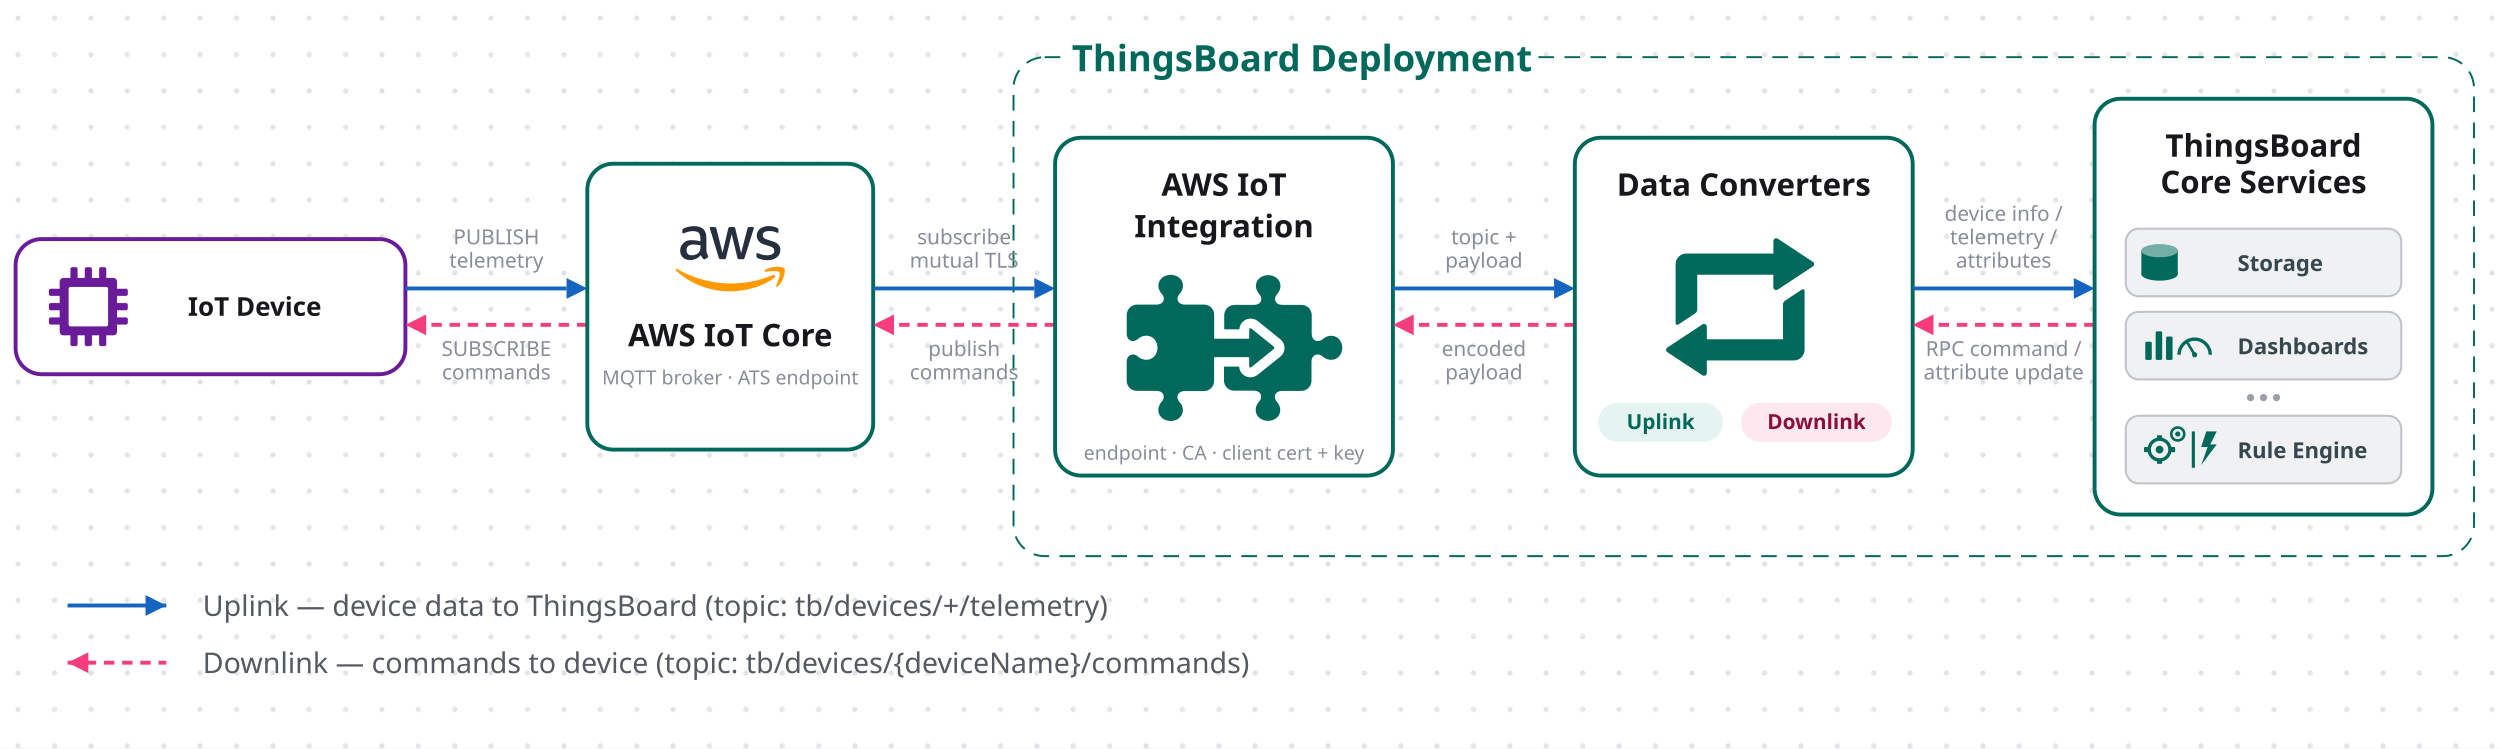
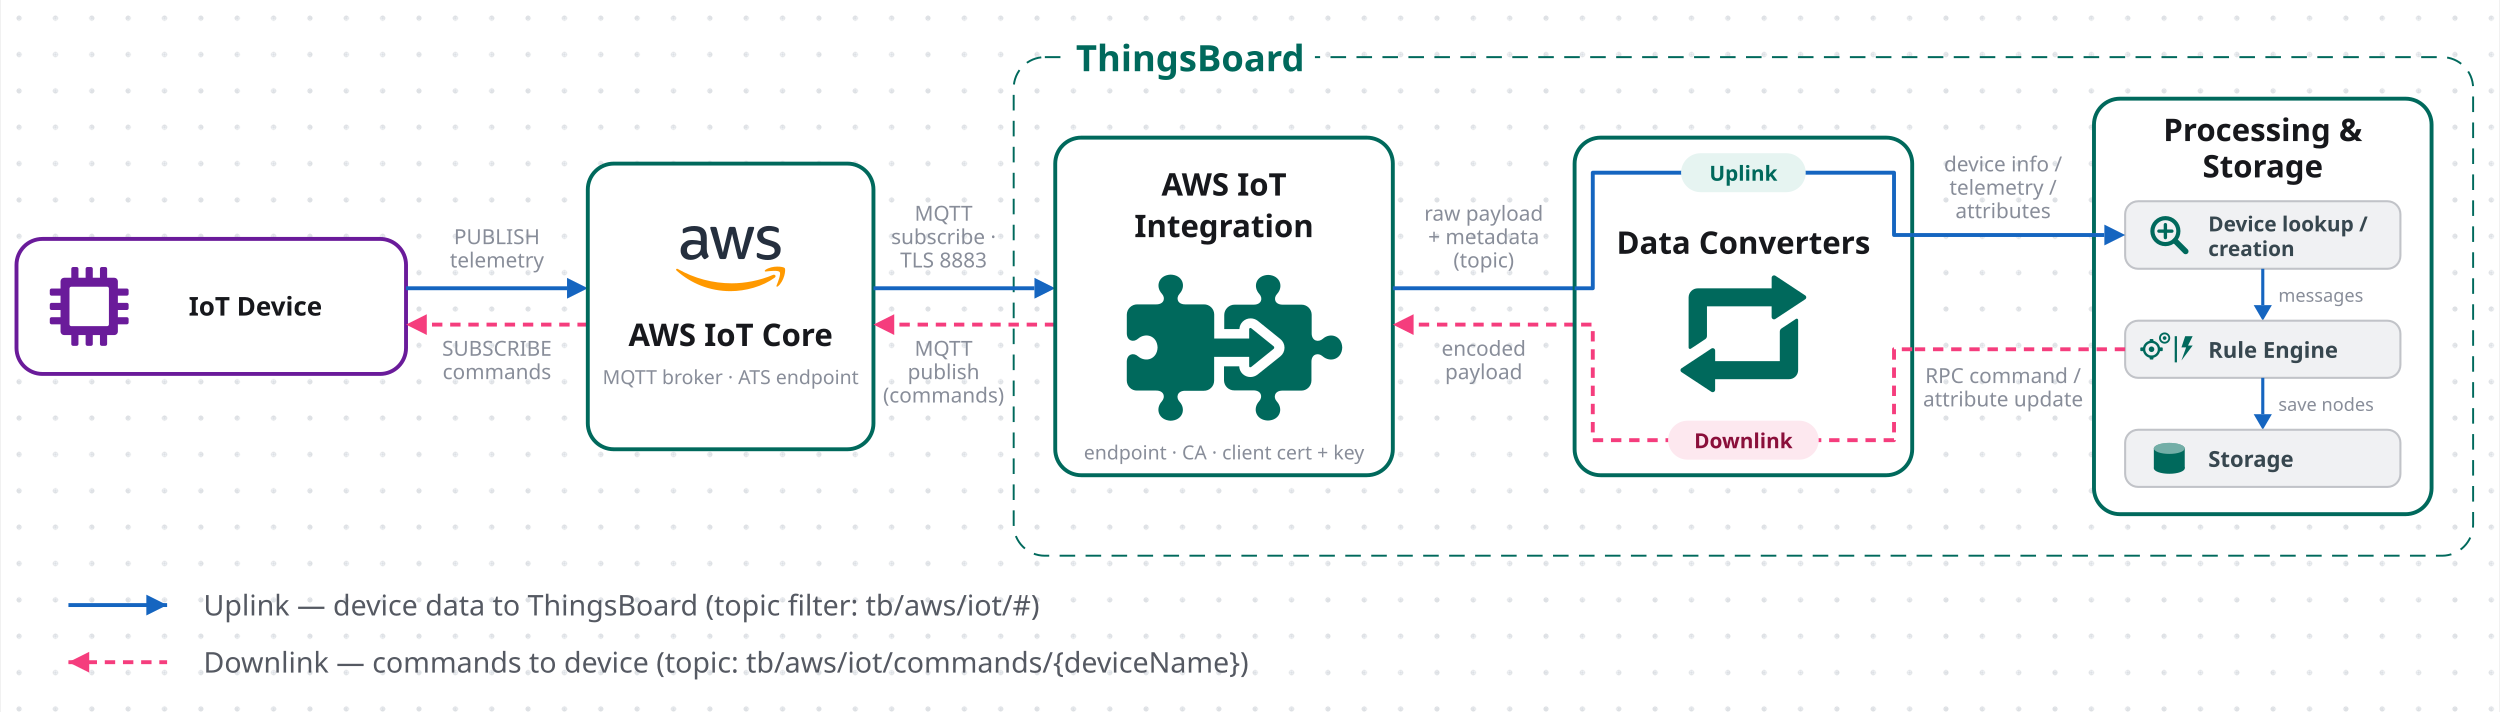
- <svg xmlns="http://www.w3.org/2000/svg" width="1443" height="432" viewBox="0 0 962 288">
+ <svg xmlns="http://www.w3.org/2000/svg" width="1430" height="407" viewBox="0 0 962 274">
  <defs>
    <clipPath id="clip0">
      <path fill="#fff" d="M0 0h962v288H0z" />
    </clipPath>
    <pattern id="dots" width="14" height="14" x="0" y="0" patternUnits="userSpaceOnUse">
      <circle cx="7" cy="7" r="1" fill="#dde0e4" />
    </pattern>
  </defs>
  <g clip-path="url(#clip0)">
    <path fill="#fff" d="M0 0h962v288H0z" />
    <path fill="url(#dots)" d="M0 0h962v288H0z" />
    <g transform="translate(0 33)">
      <rect width="562" height="192" x="390" y="-11" fill="none" stroke="#00695c" stroke-dasharray="6,4" stroke-width=".75" rx="12" />
-       <path fill="#fff" d="M410-18h178v14H410z" />
-       <text x="501" y="-11" fill="#00695c" dominant-baseline="central" font-family="system-ui,sans-serif" font-size="14" font-weight="600" text-anchor="middle" textLength="174">ThingsBoard Deployment</text>
+       <path fill="#fff" d="M410-18h96v14h-96z" />
+       <text x="458" y="-11" fill="#00695c" dominant-baseline="central" font-family="system-ui,sans-serif" font-size="14" font-weight="600" text-anchor="middle" textLength="88">ThingsBoard</text>
      <rect width="150" height="52" x="6" y="59" fill="#fff" stroke="#6a1b9a" stroke-width="1.5" rx="10" />
      <g fill="#6a1b9a" transform="matrix(.69 0 0 .69 13.3 64.3)">
        <rect width="32" height="32" x="14" y="14" rx="2" />
        <rect width="22" height="22" x="19" y="19" fill="#fff" rx="1" />
        <rect width="4" height="7" x="20" y="8" rx="1" />
        <rect width="4" height="7" x="28" y="8" rx="1" />
        <rect width="4" height="7" x="36" y="8" rx="1" />
        <rect width="4" height="7" x="20" y="45" rx="1" />
        <rect width="4" height="7" x="28" y="45" rx="1" />
        <rect width="4" height="7" x="36" y="45" rx="1" />
        <rect width="7" height="4" x="8" y="20" rx="1" />
        <rect width="7" height="4" x="8" y="28" rx="1" />
        <rect width="7" height="4" x="8" y="36" rx="1" />
        <rect width="7" height="4" x="45" y="20" rx="1" />
        <rect width="7" height="4" x="45" y="28" rx="1" />
        <rect width="7" height="4" x="45" y="36" rx="1" />
      </g>
      <text x="98" y="85" fill="#17181c" dominant-baseline="middle" font-family="system-ui,sans-serif" font-size="10" font-weight="600" text-anchor="middle">IoT Device</text>
      <path stroke="#1565c0" stroke-width="1.5" d="M156 78h62" />
      <path fill="#1565c0" d="m218 74 8 4-8 4z" />
      <text x="191" y="61" fill="#888d99" font-family="system-ui,sans-serif" font-size="8" text-anchor="middle">PUBLISH</text>
      <text x="191" y="70" fill="#888d99" font-family="system-ui,sans-serif" font-size="8" text-anchor="middle">telemetry</text>
      <path stroke="#f53d7d" stroke-dasharray="4,3" stroke-width="1.5" d="M226 92h-62" />
      <path fill="#f53d7d" d="m164 88-8 4 8 4z" />
      <text x="191" y="104" fill="#888d99" font-family="system-ui,sans-serif" font-size="8" text-anchor="middle">SUBSCRIBE</text>
      <text x="191" y="113" fill="#888d99" font-family="system-ui,sans-serif" font-size="8" text-anchor="middle">commands</text>
      <rect width="110" height="110" x="226" y="30" fill="#fff" stroke="#00695c" stroke-width="1.5" rx="10" />
      <g>
        <path fill="#252f3e" d="M271.84 63.12q0 .79.15 1.24.16.47.45 1.01.1.17.1.32 0 .21-.27.42l-.88.59a1 1 0 0 1-.36.12q-.21 0-.42-.2-.3-.31-.5-.65-.22-.35-.44-.82a5.2 5.2 0 0 1-4.1 1.92q-1.77 0-2.8-1a3.6 3.6 0 0 1-1.03-2.68q0-1.8 1.27-2.88c1.27-1.08 1.98-1.09 3.42-1.09q.71 0 1.48.11.78.11 1.6.3v-1.01q0-1.59-.65-2.24-.67-.64-2.28-.64-.74 0-1.5.18a8 8 0 0 0-1.51.48 4 4 0 0 1-.72.22q-.3 0-.29-.43v-.69q0-.34.1-.48c.1-.14.2-.2.39-.3a8 8 0 0 1 1.76-.63 9 9 0 0 1 2.18-.26q2.49 0 3.66 1.13 1.16 1.13 1.16 3.44v4.52zm-5.68 2.12q.7 0 1.44-.25a2.5 2.5 0 0 0 1.33-.9q.35-.39.48-.88.13-.5.14-1.22v-.59a12 12 0 0 0-2.6-.32q-1.4 0-2.08.56-.7.56-.69 1.6 0 .98.52 1.49.5.52 1.46.51m11.22 1.51q-.37 0-.53-.14t-.3-.54l-3.28-10.8a3 3 0 0 1-.12-.56q0-.34.33-.35h1.37q.4 0 .55.14t.28.55l2.34 9.24 2.18-9.24q.1-.42.27-.55c.17-.13.3-.14.56-.14h1.12q.39 0 .55.14.18.14.27.55l2.2 9.36 2.42-9.36q.13-.42.28-.55.17-.13.55-.14h1.3q.34 0 .35.35l-.03.23q-.01.13-.1.35l-3.37 10.8q-.12.4-.29.54a1 1 0 0 1-.53.14h-1.2q-.4 0-.56-.14c-.16-.14-.21-.28-.27-.56l-2.16-9.01-2.15 9q-.1.41-.27.55c-.17.14-.3.14-.56.14zm17.95.38a9 9 0 0 1-3.76-.81q-.34-.2-.43-.4a1 1 0 0 1-.08-.38v-.71q0-.44.32-.44.13 0 .25.04l.35.14a8 8 0 0 0 3.2.66q1.32 0 2.04-.46c.72-.46.72-.75.72-1.33q0-.58-.37-.98a3.5 3.5 0 0 0-1.41-.72l-2.03-.63a4.3 4.3 0 0 1-2.23-1.42 3.33 3.33 0 0 1 .68-4.73q.63-.48 1.45-.72c.82-.24 1.15-.24 1.76-.24q.47 0 .94.06l.9.15q.43.1.8.22c.37.12.45.17.59.25q.3.17.42.35t.12.46v.66q0 .45-.32.45-.17 0-.53-.17a6.4 6.4 0 0 0-2.68-.54q-1.2 0-1.86.39c-.66.39-.65.67-.65 1.24q0 .6.41 1c.41.4.8.52 1.54.76l1.98.63q1.52.48 2.17 1.34c.65.86.64 1.23.64 1.96q0 .9-.36 1.62-.37.72-1.02 1.22-.65.51-1.55.79-.94.3-2 .29" />
        <path fill="#f90" d="M297.97 73.92c-4.6 3.4-11.27 5.2-17.01 5.2-8.05 0-15.3-2.98-20.77-7.92-.44-.4-.05-.93.47-.62a42 42 0 0 0 20.79 5.52c5.1 0 10.7-1.06 15.85-3.24.77-.35 1.43.5.67 1.06" />
        <path fill="#f90" d="M299.89 71.74c-.6-.75-3.89-.36-5.38-.18-.45.05-.52-.34-.11-.63 2.62-1.84 6.94-1.31 7.44-.7.5.63-.14 4.95-2.6 7.01-.37.33-.74.16-.57-.26.56-1.38 1.8-4.5 1.22-5.24" />
      </g>
      <text x="281" y="96" fill="#17181c" dominant-baseline="middle" font-family="system-ui,sans-serif" font-size="12" font-weight="600" text-anchor="middle">AWS IoT Core</text>
      <text x="281" y="112" fill="#888d99" dominant-baseline="central" font-family="system-ui,sans-serif" font-size="7.5" text-anchor="middle">MQTT broker · ATS endpoint</text>
      <path stroke="#1565c0" stroke-width="1.5" d="M336 78h62" />
      <path fill="#1565c0" d="m398 74 8 4-8 4z" />
-       <text x="371" y="61" fill="#888d99" font-family="system-ui,sans-serif" font-size="8" text-anchor="middle">subscribe</text>
-       <text x="371" y="70" fill="#888d99" font-family="system-ui,sans-serif" font-size="8" text-anchor="middle">mutual TLS</text>
+       <text x="363" y="52" fill="#888d99" font-family="system-ui,sans-serif" font-size="8" text-anchor="middle">MQTT</text>
+       <text x="363" y="61" fill="#888d99" font-family="system-ui,sans-serif" font-size="8" text-anchor="middle">subscribe ·</text>
+       <text x="363" y="70" fill="#888d99" font-family="system-ui,sans-serif" font-size="8" text-anchor="middle">TLS 8883</text>
      <path stroke="#f53d7d" stroke-dasharray="4,3" stroke-width="1.5" d="M406 92h-62" />
      <path fill="#f53d7d" d="m344 88-8 4 8 4z" />
-       <text x="371" y="104" fill="#888d99" font-family="system-ui,sans-serif" font-size="8" text-anchor="middle">publish</text>
-       <text x="371" y="113" fill="#888d99" font-family="system-ui,sans-serif" font-size="8" text-anchor="middle">commands</text>
+       <text x="363" y="104" fill="#888d99" font-family="system-ui,sans-serif" font-size="8" text-anchor="middle">MQTT</text>
+       <text x="363" y="113" fill="#888d99" font-family="system-ui,sans-serif" font-size="8" text-anchor="middle">publish</text>
+       <text x="363" y="122" fill="#888d99" font-family="system-ui,sans-serif" font-size="8" text-anchor="middle">(commands)</text>
      <rect width="130" height="130" x="406" y="20" fill="#fff" stroke="#00695c" stroke-width="1.5" rx="10" />
      <text x="471" y="33" fill="#17181c" dominant-baseline="hanging" font-family="system-ui,sans-serif" font-size="12" font-weight="600" text-anchor="middle">AWS IoT</text>
      <text x="471" y="49" fill="#17181c" dominant-baseline="hanging" font-family="system-ui,sans-serif" font-size="12" font-weight="600" text-anchor="middle">Integration</text>
      <g fill="#00695c">
        <path d="M437.48 117.4h7.39c3 0 3.7 2.45 2.14 4.21-2.58 2.87-1.2 7.16 3.43 7.41 4.64-.16 6.01-4.54 3.43-7.32-1.54-1.69-.86-4.22 2.14-4.22h7.22a3.9 3.9 0 0 0 3.96-3.88v-9.17h13.49v3.63c0 .33.42.5.78.25l8.68-7a.66.66 0 0 0 0-.93l-8.68-7c-.34-.25-.78 0-.78.34v3.63h-13.46v-9.26a3.9 3.9 0 0 0-3.95-3.88h-7.22c-3.01 0-3.7-2.45-2.14-4.13 2.58-2.87 1.2-7.17-3.44-7.33-4.63.16-6 4.54-3.43 7.33 1.55 1.68.87 4.13-2.14 4.13h-7.3a4 4 0 0 0-4.04 3.96v7.26c.08 2.87 2.58 3.53 4.3 2.02 2.92-2.54 7.38-1.19 7.55 3.36-.17 4.55-4.63 5.9-7.56 3.37-1.71-1.52-4.2-.85-4.3 2.01v7.33a3.87 3.87 0 0 0 3.93 3.88" />
        <path d="M474.95 117.33h7.4c3 0 3.7 2.53 2.13 4.22-2.58 2.86-1.2 7.24 3.43 7.4 4.64-.16 6.02-4.46 3.44-7.32-1.55-1.68-.87-4.21 2.14-4.21h7.22a3.9 3.9 0 0 0 3.95-3.88v-7.25c0-2.95 2.59-3.63 4.3-2.1 2.92 2.53 7.39 1.18 7.56-3.36-.17-4.55-4.64-5.9-7.47-3.37-1.72 1.52-4.3.85-4.3-2.1V88.2a3.9 3.9 0 0 0-3.96-3.88h-7.22c-3 0-3.7-2.45-2.14-4.13 2.58-2.78 1.2-7.16-3.43-7.33-4.64.17-6.01 4.47-3.43 7.33 1.54 1.68.86 4.13-2.14 4.13h-7.3a4 4 0 0 0-4.05 3.97v5.44h5.84a4.3 4.3 0 0 1 4.3-4.13 4.5 4.5 0 0 1 2.75.93l8.68 7a4.27 4.27 0 0 1 0 6.73l-8.76 7c-.78.58-1.72.93-2.75.93a4.3 4.3 0 0 1-4.3-4.13h-5.85v5.4a3.9 3.9 0 0 0 3.96 3.87" />
      </g>
      <text x="471" y="141" fill="#888d99" dominant-baseline="central" font-family="system-ui,sans-serif" font-size="7.5" text-anchor="middle">endpoint · CA · client cert + key</text>
-       <path stroke="#1565c0" stroke-width="1.5" d="M536 78h62" />
-       <path fill="#1565c0" d="m598 74 8 4-8 4z" />
-       <text x="571" y="61" fill="#888d99" font-family="system-ui,sans-serif" font-size="8" text-anchor="middle">topic +</text>
-       <text x="571" y="70" fill="#888d99" font-family="system-ui,sans-serif" font-size="8" text-anchor="middle">payload</text>
+       <path stroke="#1565c0" stroke-width="1.5" d="M536 78h70" />
+       <text x="571" y="52" fill="#888d99" font-family="system-ui,sans-serif" font-size="8" text-anchor="middle">raw payload</text>
+       <text x="571" y="61" fill="#888d99" font-family="system-ui,sans-serif" font-size="8" text-anchor="middle">+ metadata</text>
+       <text x="571" y="70" fill="#888d99" font-family="system-ui,sans-serif" font-size="8" text-anchor="middle">(topic)</text>
      <path stroke="#f53d7d" stroke-dasharray="4,3" stroke-width="1.5" d="M606 92h-62" />
      <path fill="#f53d7d" d="m544 88-8 4 8 4z" />
      <text x="571" y="104" fill="#888d99" font-family="system-ui,sans-serif" font-size="8" text-anchor="middle">encoded</text>
      <text x="571" y="113" fill="#888d99" font-family="system-ui,sans-serif" font-size="8" text-anchor="middle">payload</text>
      <rect width="130" height="130" x="606" y="20" fill="#fff" stroke="#00695c" stroke-width="1.5" rx="10" />
-       <text x="671" y="33" fill="#17181c" dominant-baseline="hanging" font-family="system-ui,sans-serif" font-size="12" font-weight="600" text-anchor="middle">Data Converters</text>
-       <g fill="#00695c">
-         <path d="m697.58 67.75-13.46-8.89a1.1 1.1 0 0 0-1.72.9v4.8h-33.46a4.1 4.1 0 0 0-4.16 4.08V91.4c0 .49.57.79.98.51l6.54-4.31c.5-.32.8-.88.8-1.48v-13.4h29.28v4.8c0 .88.98 1.4 1.72.9l13.46-8.88c.68-.43.68-1.37.02-1.8m-4.16 10.64-6.53 4.32c-.5.32-.8.87-.8 1.47v13.37h-29.3v-4.8a1.1 1.1 0 0 0-1.73-.9l-13.46 8.88a1.07 1.07 0 0 0 0 1.8l13.46 8.88a1.1 1.1 0 0 0 1.73-.9v-4.8h33.43a4.1 4.1 0 0 0 4.18-4.08V78.89a.62.62 0 0 0-.98-.5" />
+       <path fill="none" stroke="#1565c0" stroke-linejoin="round" stroke-width="1.5" d="M606 78h7V33.5h116v24h7" />
+       <path fill="none" stroke="#f53d7d" stroke-dasharray="4,3" stroke-linejoin="round" stroke-width="1.5" d="M736 101.5h-7v35H613V92h-7" />
+       <rect width="48" height="15" x="647" y="26" fill="#e6f4f1" rx="7.5" />
+       <text x="671" y="33.5" fill="#00695c" dominant-baseline="central" font-family="system-ui,sans-serif" font-size="8" font-weight="700" text-anchor="middle">Uplink</text>
+       <text x="671" y="60.5" fill="#17181c" dominant-baseline="middle" font-family="system-ui,sans-serif" font-size="12" font-weight="600" text-anchor="middle">Data Converters</text>
+       <g>
+         <g fill="#00695c">
+           <path d="m694.78 80.75-11.44-7.55a.94.94 0 0 0-1.46.76v4.08h-28.44a3.5 3.5 0 0 0-3.54 3.47v19.35c0 .41.49.67.84.43l5.55-3.67c.43-.27.68-.74.68-1.25v-11.4h24.9v4.09a.93.93 0 0 0 1.45.76l11.45-7.55a.9.9 0 0 0 .01-1.53m-3.53 9.05-5.55 3.67c-.43.27-.68.74-.68 1.25v11.36h-24.9V102a.94.94 0 0 0-1.48-.76l-11.44 7.55a.9.9 0 0 0 0 1.53l11.44 7.54a.94.94 0 0 0 1.47-.76v-4.08h28.42a3.5 3.5 0 0 0 3.55-3.47V90.22a.53.53 0 0 0-.83-.42" />
+         </g>
      </g>
-       <rect width="48" height="15" x="615" y="122" fill="#e6f4f1" rx="7.5" />
-       <text x="639" y="129" fill="#00695c" dominant-baseline="central" font-family="system-ui,sans-serif" font-size="8" font-weight="700" text-anchor="middle">Uplink</text>
-       <rect width="58" height="15" x="670" y="122" fill="#fde8ef" rx="7.5" />
-       <text x="699" y="129" fill="#8a0f3a" dominant-baseline="central" font-family="system-ui,sans-serif" font-size="8" font-weight="700" text-anchor="middle">Downlink</text>
-       <path stroke="#1565c0" stroke-width="1.5" d="M736 78h62" />
-       <path fill="#1565c0" d="m798 74 8 4-8 4z" />
-       <text x="771" y="52" fill="#888d99" font-family="system-ui,sans-serif" font-size="8" text-anchor="middle">device info /</text>
-       <text x="771" y="61" fill="#888d99" font-family="system-ui,sans-serif" font-size="8" text-anchor="middle">telemetry /</text>
-       <text x="771" y="70" fill="#888d99" font-family="system-ui,sans-serif" font-size="8" text-anchor="middle">attributes</text>
-       <path stroke="#f53d7d" stroke-dasharray="4,3" stroke-width="1.5" d="M806 92h-62" />
-       <path fill="#f53d7d" d="m744 88-8 4 8 4z" />
-       <text x="771" y="104" fill="#888d99" font-family="system-ui,sans-serif" font-size="8" text-anchor="middle">RPC command /</text>
-       <text x="771" y="113" fill="#888d99" font-family="system-ui,sans-serif" font-size="8" text-anchor="middle">attribute update</text>
+       <rect width="58" height="15" x="642" y="129" fill="#fde8ef" rx="7.5" />
+       <text x="671" y="136.5" fill="#8a0f3a" dominant-baseline="central" font-family="system-ui,sans-serif" font-size="8" font-weight="700" text-anchor="middle">Downlink</text>
+       <text x="771" y="33" fill="#888d99" font-family="system-ui,sans-serif" font-size="8" text-anchor="middle">device info /</text>
+       <text x="771" y="42" fill="#888d99" font-family="system-ui,sans-serif" font-size="8" text-anchor="middle">telemetry /</text>
+       <text x="771" y="51" fill="#888d99" font-family="system-ui,sans-serif" font-size="8" text-anchor="middle">attributes</text>
+       <text x="771" y="114.5" fill="#888d99" font-family="system-ui,sans-serif" font-size="8" text-anchor="middle">RPC command /</text>
+       <text x="771" y="123.5" fill="#888d99" font-family="system-ui,sans-serif" font-size="8" text-anchor="middle">attribute update</text>
      <rect width="130" height="160" x="806" y="5" fill="#fff" stroke="#00695c" stroke-width="1.5" rx="10" />
-       <text x="871" y="18" fill="#17181c" dominant-baseline="hanging" font-family="system-ui,sans-serif" font-size="12" font-weight="600" text-anchor="middle">ThingsBoard</text>
-       <text x="871" y="32" fill="#17181c" dominant-baseline="hanging" font-family="system-ui,sans-serif" font-size="12" font-weight="600" text-anchor="middle">Core Services</text>
-       <g transform="translate(117 5)">
-         <rect width="106" height="26" x="701" y="50" fill="#f0f1f3" stroke="#c1c3c8" stroke-width=".8" rx="5" />
-         <g fill="#00695c" transform="translate(45 -6.5)">
-           <ellipse cx="669" cy="65" rx="7" ry="2.5" />
-           <path d="M662 65h14v9h-14z" />
-           <ellipse cx="669" cy="74" rx="7" ry="2.5" />
-           <ellipse cx="669" cy="65" fill="#e6f4f1" opacity=".5" rx="7" ry="2.5" />
-         </g>
-         <text x="744" y="63" fill="#37474f" dominant-baseline="central" font-family="system-ui,sans-serif" font-size="8.5" font-weight="600">Storage</text>
-         <rect width="106" height="26" x="701" y="82" fill="#f0f1f3" stroke="#c1c3c8" stroke-width=".8" rx="5" />
-         <g fill="#00695c" transform="translate(47.5 -5.5)">
-           <rect width="2.5" height="7" x="661" y="99" rx=".5" />
-           <rect width="2.5" height="11" x="665" y="95" rx=".5" />
-           <rect width="2.5" height="9" x="669" y="97" rx=".5" />
-           <path fill="none" stroke="#00695c" stroke-width="1.3" d="M674 104a6 6 0 0 1 12 0" />
-           <path stroke="#00695c" stroke-linecap="round" d="m680 104-3-5" />
-           <circle cx="680" cy="104" r="1" />
-         </g>
-         <text x="744" y="95" fill="#37474f" dominant-baseline="central" font-family="system-ui,sans-serif" font-size="8.5" font-weight="600">Dashboards</text>
-         <circle cx="749" cy="115" r="1.4" fill="#9aa0a6" />
-         <circle cx="754" cy="115" r="1.4" fill="#9aa0a6" />
-         <circle cx="759" cy="115" r="1.4" fill="#9aa0a6" />
-         <rect width="106" height="26" x="701" y="122" fill="#f0f1f3" stroke="#c1c3c8" stroke-width=".8" rx="5" />
-         <g fill="#00695c" transform="translate(49)">
+       <text x="871" y="12" fill="#17181c" dominant-baseline="hanging" font-family="system-ui,sans-serif" font-size="12" font-weight="600" text-anchor="middle">Processing &amp;</text>
+       <text x="871" y="26" fill="#17181c" dominant-baseline="hanging" font-family="system-ui,sans-serif" font-size="12" font-weight="600" text-anchor="middle">Storage</text>
+       <rect width="106" height="26" x="818" y="44.5" fill="#f0f1f3" stroke="#c1c3c8" stroke-width=".8" rx="5" />
+       <g fill="none" stroke="#00695c" stroke-linecap="round">
+         <circle cx="833.5" cy="56" r="5" stroke-width="1.6" />
+         <path stroke-width="2.2" d="m837.3 59.8 4 4" />
+         <path stroke-width="1.3" d="M831 56h5m-2.5-2.5v5" />
+       </g>
+       <text x="850" y="53" fill="#37474f" dominant-baseline="central" font-family="system-ui,sans-serif" font-size="8" font-weight="600">Device lookup /</text>
+       <text x="850" y="62.5" fill="#37474f" dominant-baseline="central" font-family="system-ui,sans-serif" font-size="8" font-weight="600">creation</text>
+       <path stroke="#1565c0" stroke-width="1.2" d="M871 70.5v14" />
+       <path fill="#1565c0" d="m867.5 84.5 3.5 6 3.5-6z" />
+       <text x="877" y="80.5" fill="#888d99" dominant-baseline="central" font-family="system-ui,sans-serif" font-size="7">messages</text>
+       <rect width="106" height="22" x="818" y="90.5" fill="#f0f1f3" stroke="#c1c3c8" stroke-width=".8" rx="5" />
+       <g>
+         <g fill="#00695c" transform="matrix(.72 0 0 .72 349.36 4.3)">
          <circle cx="665" cy="135" r="4" fill="none" stroke="#00695c" stroke-width="1.3" />
          <circle cx="665" cy="135" r="1.5" />
          <rect width="2" height="2" x="664" y="129.5" rx=".4" />
          <rect width="2" height="2" x="664" y="138.5" rx=".4" />
          <rect width="2" height="2" x="659" y="134" rx=".4" />
          <rect width="2" height="2" x="669" y="134" rx=".4" />
          <circle cx="672" cy="129" r="2.5" fill="none" stroke="#00695c" />
          <circle cx="672" cy="129" r="1" />
          <path stroke="#00695c" stroke-width="1.2" d="M678 128v14" />
          <path d="m683 128-2 6h2.5l-2.5 7 6-8h-2.5l2.5-5z" />
        </g>
-         <text x="744" y="135" fill="#37474f" dominant-baseline="central" font-family="system-ui,sans-serif" font-size="8.5" font-weight="600">Rule Engine</text>
      </g>
+       <text x="850" y="101.5" fill="#37474f" dominant-baseline="central" font-family="system-ui,sans-serif" font-size="8.5" font-weight="600">Rule Engine</text>
+       <path stroke="#1565c0" stroke-width="1.2" d="M871 112.5v14" />
+       <path fill="#1565c0" d="m867.5 126.5 3.5 6 3.5-6z" />
+       <text x="877" y="122.5" fill="#888d99" dominant-baseline="central" font-family="system-ui,sans-serif" font-size="7">save nodes</text>
+       <rect width="106" height="22" x="818" y="132.5" fill="#f0f1f3" stroke="#c1c3c8" stroke-width=".8" rx="5" />
+       <g>
+         <g fill="#00695c" transform="matrix(.85 0 0 .85 266.35 84.42)">
+           <ellipse cx="669" cy="65" rx="7" ry="2.5" />
+           <path d="M662 65h14v9h-14z" />
+           <ellipse cx="669" cy="74" rx="7" ry="2.5" />
+           <ellipse cx="669" cy="65" fill="#e6f4f1" opacity=".5" rx="7" ry="2.5" />
+         </g>
+       </g>
+       <text x="850" y="143.5" fill="#37474f" dominant-baseline="central" font-family="system-ui,sans-serif" font-size="8.5" font-weight="600">Storage</text>
+       <path fill="none" stroke="#f53d7d" stroke-dasharray="4,3" stroke-linejoin="round" stroke-width="1.5" d="M818 101.5h-82" />
+       <path stroke="#1565c0" stroke-width="1.5" d="M736 57.5h74" />
+       <path fill="#1565c0" d="m810 53.5 8 4-8 4z" />
      <path stroke="#1565c0" stroke-width="1.5" d="M26 200h38" />
      <path fill="#1565c0" d="m56 196 8 4-8 4z" />
-       <text x="78" y="204" fill="#555962" font-family="system-ui,sans-serif" font-size="11">Uplink — device data to ThingsBoard (topic: tb/devices/+/telemetry)</text>
+       <text x="78" y="204" fill="#555962" font-family="system-ui,sans-serif" font-size="11">Uplink — device data to ThingsBoard (topic filter: tb/aws/iot/#)</text>
      <path stroke="#f53d7d" stroke-dasharray="4,3" stroke-width="1.5" d="M26 222h38" />
      <path fill="#f53d7d" d="m34 218-8 4 8 4z" />
-       <text x="78" y="226" fill="#555962" font-family="system-ui,sans-serif" font-size="11">Downlink — commands to device (topic: tb/devices/{deviceName}/commands)</text>
+       <text x="78" y="226" fill="#555962" font-family="system-ui,sans-serif" font-size="11">Downlink — commands to device (topic: tb/aws/iot/commands/{deviceName})</text>
    </g>
  </g>
</svg>
